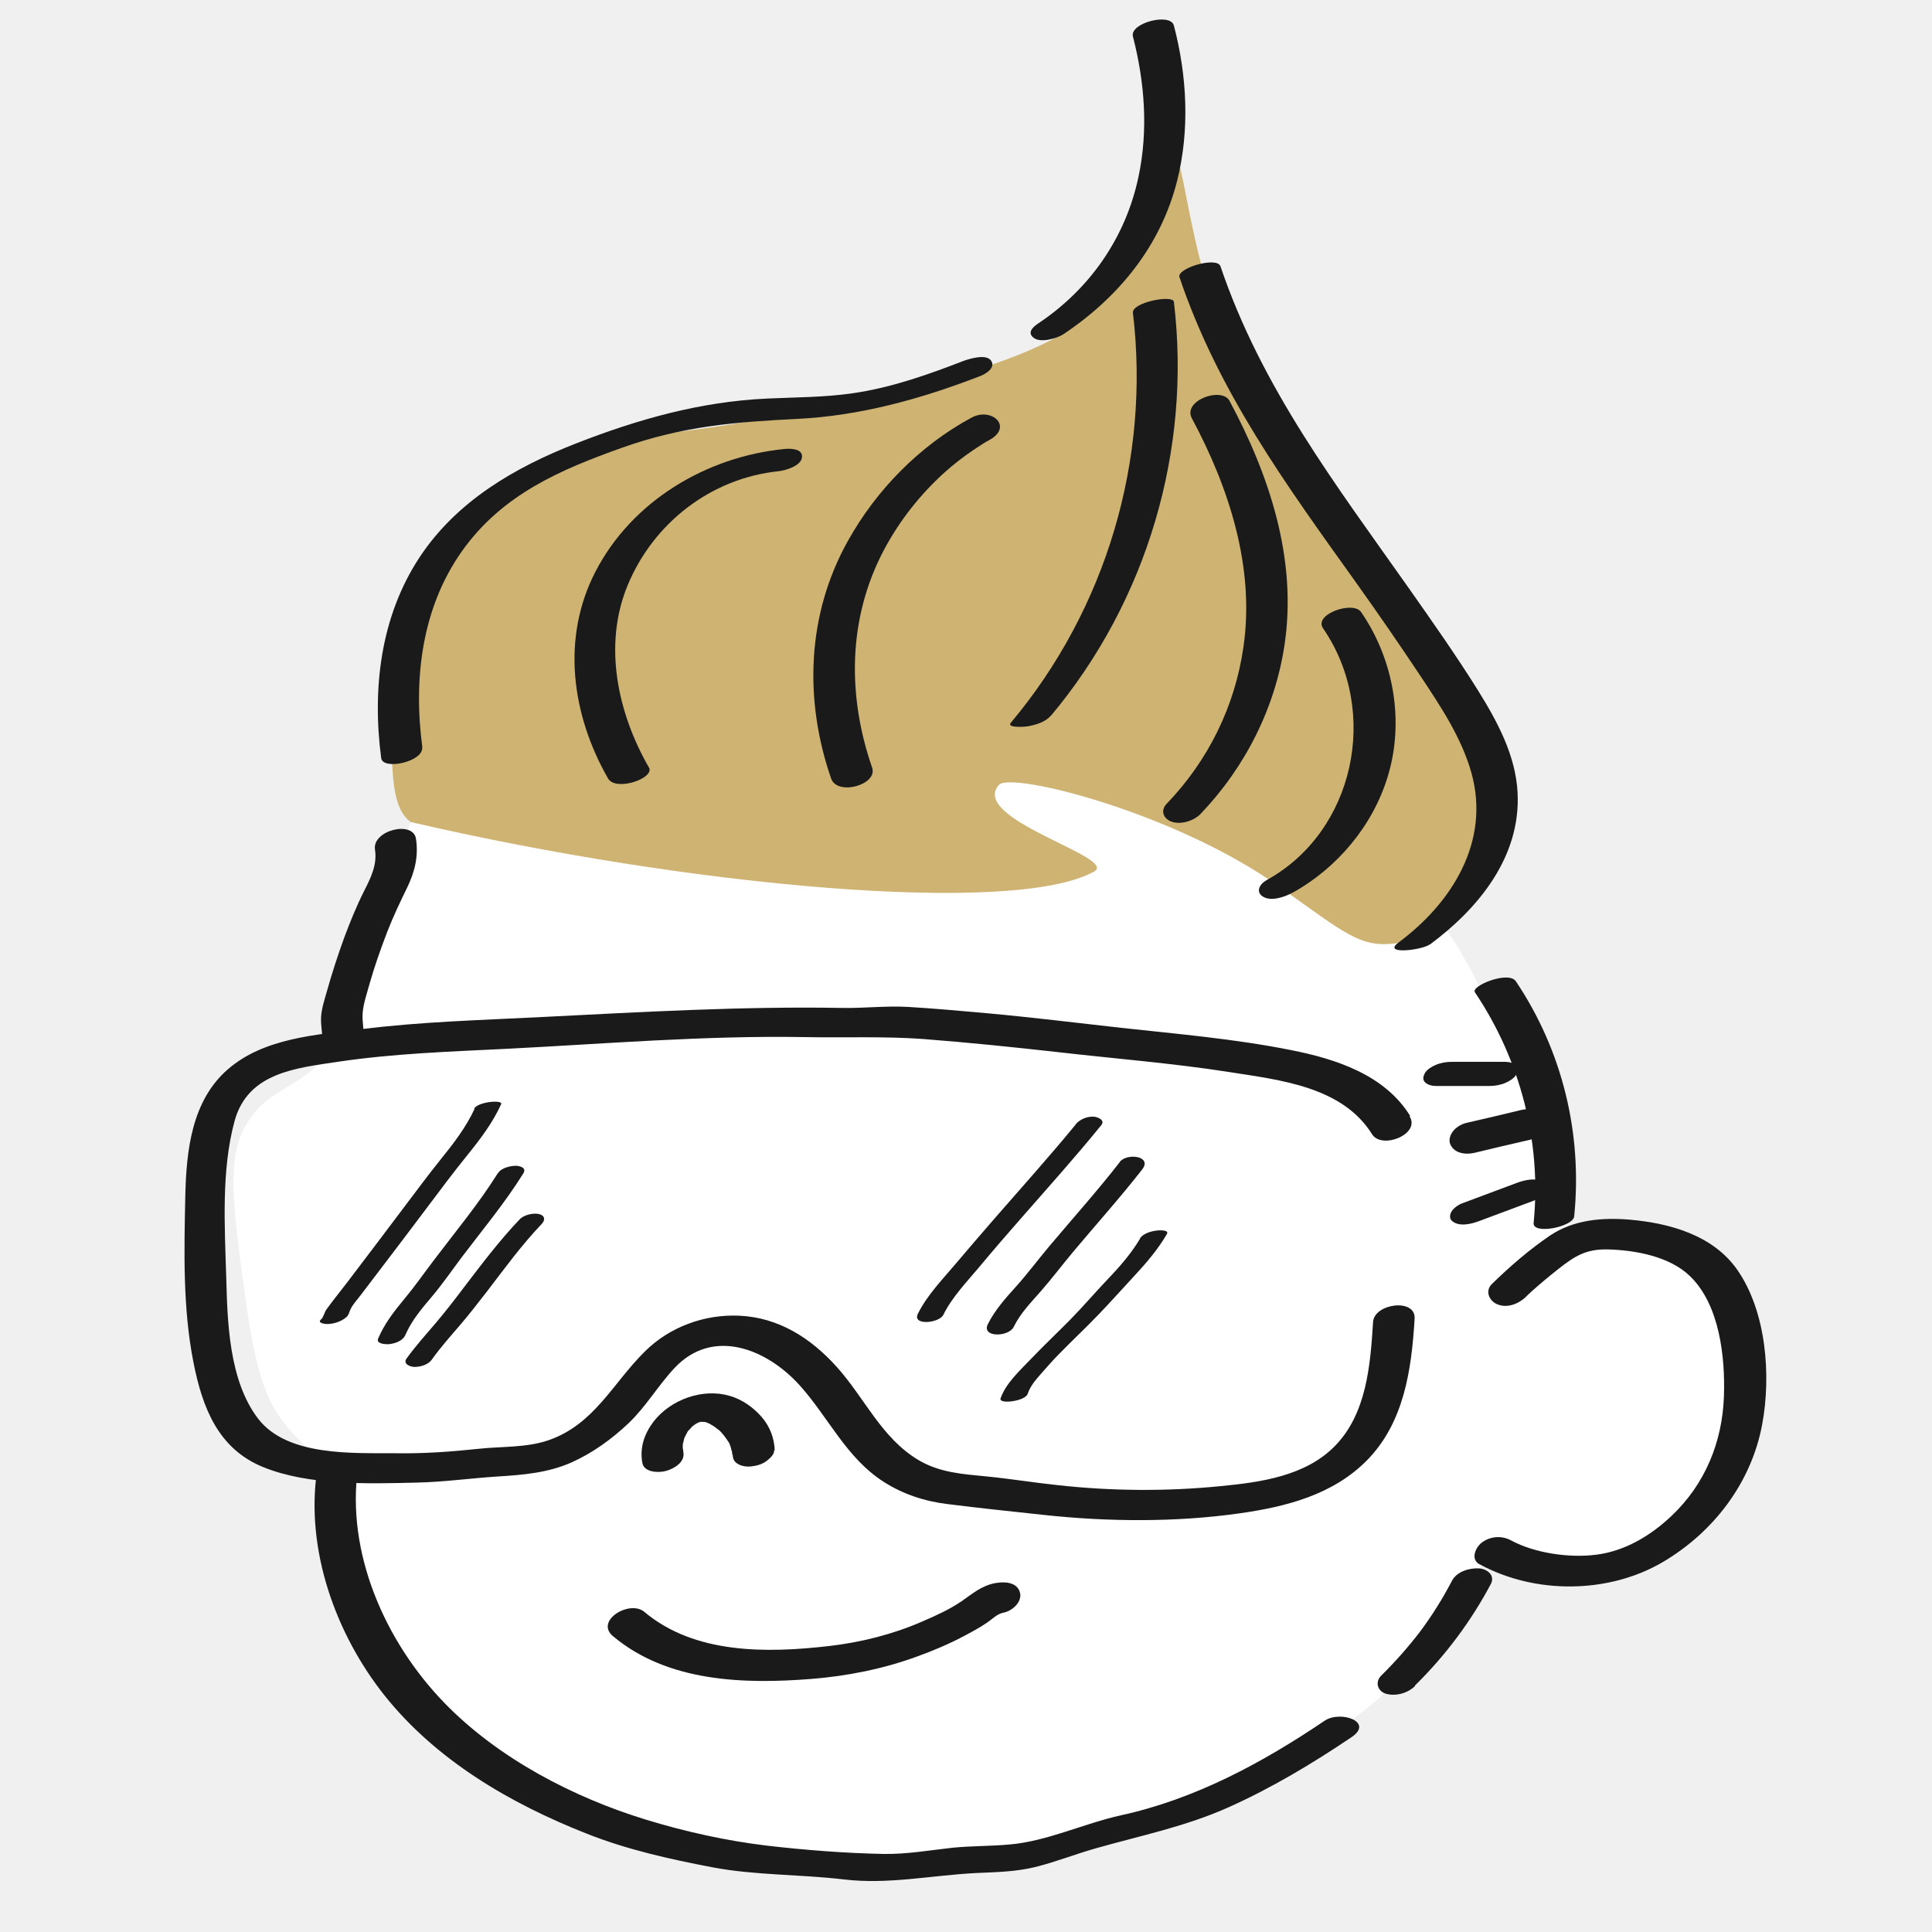
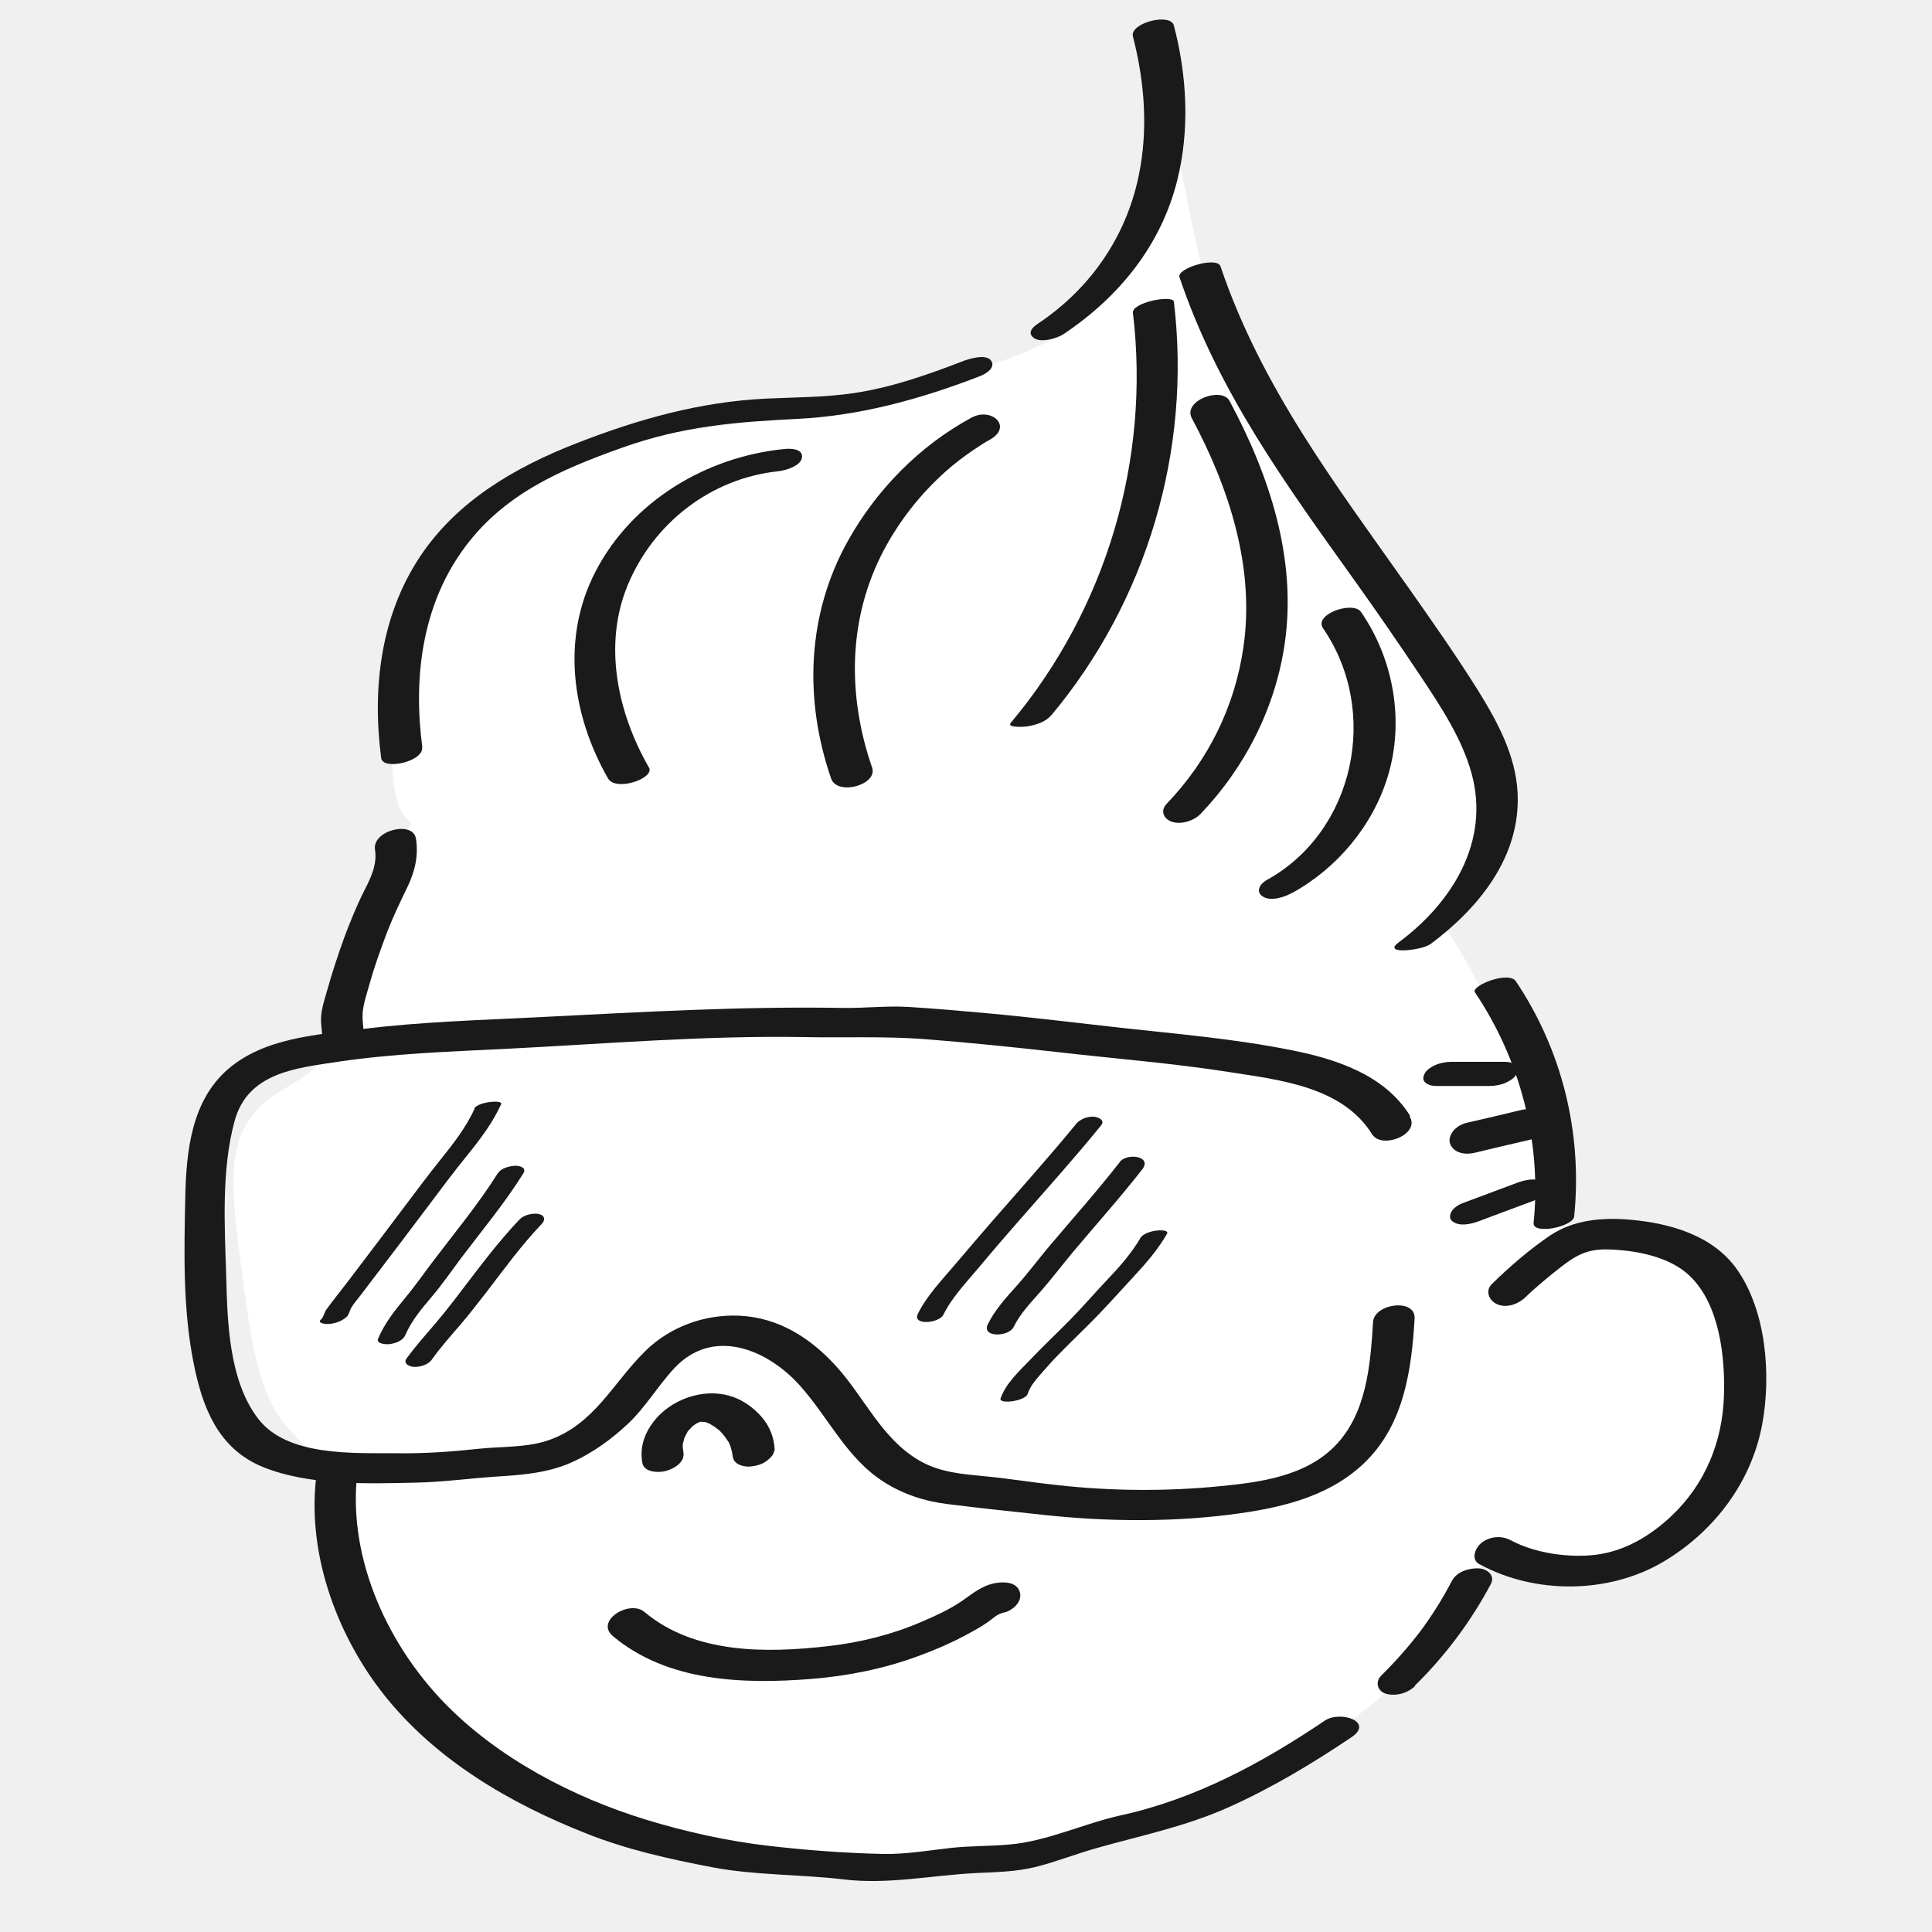
<svg xmlns="http://www.w3.org/2000/svg" id="_レイヤー_1" version="1.1" viewBox="0 0 100 100">
  <defs>
    <style>
      .st0 {
-         fill: #ceb372;
+         fill: #fff;
      }

      .st1 {
-         fill: #fff;
-       }
- 
-       .st2 {
        fill: #1a1a1a;
      }
    </style>
  </defs>
-   <path class="st1" d="M77.35,79.77c.73.54,2.29,1.54,4.35,1.55,4.47,0,6.97-4.7,7.28-5.3,1.47-2.87,2.32-8-.78-10.67-2.05-1.76-4.22.11-6.85-1.13-1.5-7.87-2.39-8.64-5.23-14.03-5.47-10.37-19.17-14.54-26.81-16.4-7.66-1.87-17.57-4.28-23.34.95-1.58,1.43-4.25,6.5-6.85,12.66-.83,1.97-.18,4.47-1.91,6.82-1.72,2.34-3.23,1.9-4.48,4.01-1.02,1.72-.68,4.2,0,9.15.53,3.87,1.15,5.2,1.97,6.27.94,1.21,2.02,1.94,2.79,2.37-.13,1.59-.12,4.4,1.16,7.5,1.37,3.32,3.48,5.27,4.72,6.34,1.97,1.7,4.27,2.88,6.63,3.96,2.39,1.1,4.96,1.67,7.51,2.17,1.82.35,3.7.48,5.57.5.81,0,1.6.22,2.4.22,2.03,0,4.03-.5,6.06-.48,2.15.03,4.01-1.08,6.06-1.46,4.31-.81,8.15-2.85,11.68-5.26,2.82-1.92,5.25-4.47,6.89-7.61.13-.24.44-.73.71-1.19" />
-   <path class="st0" d="M21.28,42.56c-1.01-.69-1.01-2.55-1.01-5.34,0-5.91,4.59-11.12,8.83-13.41,3.08-1.66,3.66-.76,13.03-2.61,11.61-2.3,13.63-4.26,14.51-5.3,3.21-3.78,2.56-8.66,3.65-8.66,1.04,0,.91,4.46,2.96,9.85,1.55,4.08,2.87,4.78,11.48,17.85,1.61,2.44,2.83,4.35,2.66,6.92-.21,3.22-2.57,6.69-5.24,6.98-1.78.19-2.54-.54-5.94-2.95-5.45-3.87-13.88-5.95-14.5-5.27-1.6,1.78,6.22,3.76,4.92,4.49-4.15,2.32-21.03.77-35.36-2.56Z" />
-   <path class="st2" d="M73.24,87.24c1.57-1.54,2.9-3.32,3.93-5.26.23-.45-.21-.78-.62-.8-.49-.03-1.14.16-1.39.63s-.5.92-.78,1.36c-.14.23-.29.45-.44.67-.08.11-.15.22-.23.33.05-.07,0,0-.03.04-.04.06-.09.12-.13.18-.63.83-1.32,1.61-2.06,2.34-.33.33-.19.81.25.94.52.14,1.12-.03,1.5-.4h0Z" />
-   <path class="st2" d="M16.41,76.12c-.6,4.08.95,8.43,3.48,11.62,2.68,3.37,6.52,5.61,10.48,7.17,2.09.83,4.3,1.32,6.5,1.74s4.54.36,6.82.63,4.5-.21,6.79-.33c1.05-.05,2.06-.06,3.09-.31s2.11-.68,3.18-.98c2.33-.66,4.62-1.12,6.85-2.12s4.33-2.26,6.35-3.62c1.19-.8-.57-1.4-1.38-.86-3.24,2.19-6.71,4.06-10.55,4.9-1.91.42-3.81,1.34-5.76,1.51-.99.09-1.98.07-2.97.17-1.18.13-2.37.34-3.56.32-1.98-.04-4.06-.2-6.03-.43-2.1-.25-4.22-.72-6.25-1.34-3.79-1.16-7.66-3.18-10.44-6.04-3.07-3.16-5.13-7.8-4.47-12.25.15-1-2.01-.68-2.14.2h0Z" />
-   <path class="st2" d="M72.99,57.76c-1.32-2.13-3.84-2.95-6.18-3.41-2.9-.58-5.85-.83-8.78-1.15-2.33-.26-4.66-.55-7-.76-1.33-.12-2.66-.24-3.99-.32-1.15-.07-2.3.07-3.45.05-5.18-.09-10.35.21-15.52.47-3.12.16-6.26.24-9.37.63-2.35.29-5.05.46-6.91,2.08s-2.15,4.17-2.2,6.61c-.06,2.83-.13,5.74.42,8.54.46,2.34,1.27,4.49,3.62,5.44s5.36.86,7.91.8c1.43-.03,2.84-.23,4.26-.32,1.29-.08,2.57-.19,3.77-.72,1.1-.49,2.09-1.21,2.96-2.03.91-.87,1.53-1.95,2.38-2.86,1.99-2.12,4.77-.99,6.46.87,1.51,1.67,2.42,3.77,4.37,5.02,1,.64,2.13,1.01,3.3,1.15,1.65.21,3.31.38,4.97.56,3.32.36,6.84.39,10.15-.08,2.41-.34,4.83-.96,6.59-2.74,1.93-1.96,2.31-4.7,2.47-7.33.07-1.09-2.09-.79-2.15.16-.14,2.23-.33,4.76-1.99,6.44-1.52,1.54-3.82,1.86-5.88,2.06-2.79.28-5.68.26-8.46-.05-1.23-.13-2.45-.33-3.67-.45s-2.44-.19-3.55-.86c-1.9-1.14-2.77-3.21-4.21-4.81-1.34-1.49-3.01-2.56-5.05-2.65-1.8-.08-3.61.58-4.89,1.86-1.66,1.64-2.61,3.77-4.99,4.59-1.14.39-2.42.31-3.61.44-1.41.15-2.8.25-4.22.23-2.23-.02-5.67.19-7.19-1.79s-1.59-5.06-1.65-7.32c-.08-2.62-.26-5.54.43-8.08s3.23-2.75,5.4-3.08c2.85-.42,5.74-.52,8.61-.66,5.14-.26,10.34-.7,15.49-.61,2.05.04,4.12-.05,6.16.1,2.33.18,4.66.42,6.98.68,2.95.34,5.92.57,8.85,1.03,2.62.41,5.85.75,7.39,3.22.5.8,2.52,0,1.94-.93h0Z" />
-   <path class="st2" d="M76.59,80.97c2.87,1.56,6.67,1.53,9.48-.12,2.63-1.55,4.58-4.11,5.14-7.12.47-2.52.22-5.86-1.3-8.02-1.25-1.78-3.49-2.4-5.55-2.58-1.41-.12-2.89,0-4.1.8-1.08.73-2.11,1.62-3.04,2.53-.37.36-.14.88.28,1.05.52.22,1.12-.03,1.5-.4.11-.11-.15.14-.03.02.11-.1.21-.2.32-.3.44-.39.89-.77,1.35-1.13.88-.7,1.47-1.06,2.6-1.03,1.41.04,3.17.36,4.22,1.37,1.55,1.48,1.84,4.21,1.77,6.23-.08,2.37-.98,4.56-2.72,6.2-1.07,1.01-2.39,1.81-3.88,2-1.38.18-3.18-.07-4.42-.74-.48-.26-1.08-.22-1.52.12-.32.25-.59.86-.11,1.12h0Z" />
-   <path class="st2" d="M51.52,81.94c-.71.13-1.17.54-1.75.94-.63.43-1.36.76-2.06,1.06-1.52.66-3.16,1.07-4.81,1.26-3.23.37-6.94.42-9.55-1.77-.76-.64-2.58.46-1.62,1.26,2.83,2.37,6.76,2.49,10.28,2.21,1.86-.15,3.71-.52,5.46-1.16.83-.3,1.63-.64,2.41-1.05.41-.22.83-.44,1.22-.71.28-.19.5-.44.84-.51.44-.08.99-.55.85-1.05-.15-.55-.83-.56-1.26-.48h0Z" />
-   <path class="st2" d="M24.57,57.38c-.45.97-1.09,1.8-1.76,2.63s-1.33,1.73-1.99,2.6c-.74.99-1.49,1.97-2.23,2.95-.37.49-.74.98-1.12,1.46-.2.26-.4.51-.59.78-.08.12-.15.4-.25.48-.26.21.23.26.34.25.33-.01.69-.13.94-.34.16-.13.16-.29.25-.46.13-.25.35-.48.52-.71.39-.52.79-1.03,1.18-1.55.74-.97,1.48-1.95,2.21-2.92s1.39-1.86,2.12-2.76c.67-.83,1.31-1.67,1.75-2.64.11-.24-1.22-.13-1.4.24h0Z" />
-   <path class="st2" d="M19.41,43.98c.12.78-.22,1.46-.56,2.13-.4.79-.73,1.61-1.04,2.44-.33.91-.63,1.83-.89,2.76-.12.42-.27.87-.3,1.31-.03.49.1.97.07,1.45-.05,1.09,2.1.78,2.15-.17.02-.49-.1-.97-.07-1.45s.22-1.02.35-1.5c.26-.92.58-1.82.92-2.71.31-.8.67-1.55,1.04-2.31.39-.81.59-1.62.45-2.52-.15-.96-2.28-.43-2.12.57h0Z" />
-   <path class="st2" d="M55.68,58.2c-1.37,1.67-2.81,3.27-4.22,4.89-.67.77-1.34,1.55-2,2.33s-1.49,1.64-1.95,2.58c-.31.63,1.11.49,1.32.05.45-.92,1.24-1.73,1.89-2.51.69-.83,1.4-1.65,2.12-2.47,1.4-1.6,2.82-3.18,4.16-4.83.22-.27-.19-.43-.39-.44-.34-.02-.71.13-.93.39h0Z" />
-   <path class="st2" d="M25.77,60.72c-.99,1.58-2.18,3.01-3.3,4.49-.51.67-.99,1.36-1.53,2.01s-1.04,1.29-1.37,2.07c-.12.29.47.3.6.28.3-.04.68-.17.81-.47.32-.74.84-1.36,1.36-1.97.55-.65,1.03-1.35,1.54-2.03,1.09-1.44,2.25-2.83,3.21-4.37.17-.28-.15-.38-.38-.39-.29,0-.77.11-.93.38h0Z" />
-   <path class="st2" d="M57.96,60.15c-1.17,1.5-2.44,2.92-3.67,4.38-.57.68-1.1,1.39-1.69,2.05-.55.61-1.1,1.22-1.47,1.96-.34.7,1.08.67,1.34.14.34-.7.87-1.24,1.38-1.82.59-.67,1.13-1.39,1.7-2.07,1.19-1.42,2.43-2.8,3.57-4.26.54-.7-.8-.87-1.17-.38h0Z" />
-   <path class="st2" d="M59.01,64.11c-.47.79-1.07,1.47-1.7,2.13s-1.26,1.4-1.92,2.07-1.36,1.33-2.02,2.02c-.56.59-1.31,1.26-1.58,2.05-.11.32,1.27.15,1.4-.23.14-.41.4-.71.68-1.03.31-.35.61-.7.94-1.03.68-.7,1.39-1.36,2.07-2.07.63-.66,1.24-1.34,1.86-2.01s1.2-1.35,1.66-2.14c.14-.24-.5-.19-.58-.17-.27.04-.67.15-.82.41h0Z" />
-   <path class="st2" d="M26.91,63.1c-1.07,1.12-2,2.36-2.94,3.59-.45.6-.91,1.19-1.4,1.77-.52.61-1.06,1.21-1.53,1.86-.19.27.17.42.39.43.32.01.74-.11.93-.39.44-.62.95-1.19,1.44-1.76s.95-1.17,1.41-1.76c.91-1.19,1.79-2.4,2.83-3.49.2-.21.16-.44-.14-.51s-.78.04-1,.27h0Z" />
-   <path class="st2" d="M40.1,75.06c-.03-.64-.25-1.22-.67-1.71s-1.02-.92-1.66-1.1c-1.39-.41-3.05.18-3.94,1.33-.48.63-.73,1.35-.58,2.15.1.5.88.51,1.24.4.41-.12.98-.45.88-.97,0-.03-.03-.3-.03-.14,0-.06,0-.13,0-.19s.01-.13.03-.19c0-.02.07-.24.03-.15s.05-.12.06-.14c.03-.06.06-.11.09-.17.02-.04.04-.07.07-.11l-.06.08c.02-.06.12-.15.16-.19.02-.02.12-.14.13-.14-.1.09-.12.11-.07.06.02-.02.05-.04.07-.06.06-.05.12-.09.18-.13.21-.15-.18.08,0,0,.06-.03.11-.06.17-.08.04-.02.07-.03.11-.05l-.16.06c.05,0,.18-.04.22-.06-.08.04-.27.04-.07.02.03,0,.06,0,.09,0,.08,0,.04,0-.12,0,.03.02.17.02.22.02.07.01.04,0-.09-.02.04.01.08.02.12.03.06.02.12.04.18.07.18.07-.12-.07.04.02.08.05.15.09.23.14.06.04.11.08.16.12.02.01.19.15.06.04.22.19.38.43.54.67.04.08.04.08,0,0,.02.04.04.08.05.12.02.06.05.12.06.18s.03.12.05.18c0,.04.03.29.03.11.01.22.05.37.25.5s.49.17.72.14c.28-.03.57-.11.8-.29.15-.12.39-.32.38-.54h0Z" />
-   <path class="st2" d="M76.34,51.36c2.35,3.49,3.46,7.75,3.04,11.94-.06.62,2.04.21,2.1-.34.43-4.29-.61-8.58-3.02-12.17-.38-.56-2.34.24-2.12.57h0Z" />
-   <path class="st2" d="M55.04,17.3c2.86-1.91,5.04-4.57,5.89-7.95.66-2.63.51-5.43-.17-8.03-.18-.68-2.3-.13-2.12.57.61,2.36.8,4.85.29,7.25-.66,3.15-2.52,5.82-5.19,7.6-.31.2-.6.51-.2.77.36.24,1.18,0,1.5-.21h0Z" />
-   <path class="st2" d="M21.86,38.68c-.47-3.51-.04-7.2,2.05-10.15s5.11-4.22,8.27-5.35,5.92-1.34,9.12-1.5,6.35-1.02,9.42-2.21c.3-.11.83-.43.58-.8s-1.11-.1-1.4,0c-1.86.72-3.75,1.39-5.73,1.68-1.49.22-2.99.21-4.48.28-3.45.16-6.67,1.07-9.87,2.32s-6.19,3-8.1,5.89c-2.03,3.08-2.46,6.81-1.99,10.4.09.65,2.22.18,2.12-.57h0Z" />
-   <path class="st2" d="M33.59,39.73c-1.62-2.82-2.38-6.33-1.11-9.42,1.34-3.25,4.33-5.56,7.82-5.92.36-.04,1.15-.27,1.21-.71.06-.47-.61-.47-.91-.44-4.04.4-7.89,2.69-9.78,6.35-1.78,3.44-1.23,7.41.65,10.7.4.7,2.44-.01,2.12-.57h0Z" />
-   <path class="st2" d="M45.14,39.73c-1.29-3.73-1.26-7.74.62-11.28.81-1.52,1.9-2.9,3.19-4.05.45-.4.92-.76,1.42-1.1.37-.25.62-.41.83-.52,1.27-.69.12-1.73-.92-1.16-2.68,1.45-4.92,3.73-6.4,6.39-2.12,3.8-2.27,8.22-.86,12.29.32.91,2.43.32,2.12-.57h0Z" />
-   <path class="st2" d="M54.41,37.03c4.96-5.93,7.27-13.74,6.35-21.41-.05-.38-2.18.03-2.12.57.91,7.62-1.39,15.34-6.32,21.22-.24.29.79.2.84.19.43-.07.95-.22,1.24-.57h0Z" />
-   <path class="st2" d="M62.14,42.13c2.32-2.43,3.88-5.51,4.36-8.84.63-4.39-.8-8.7-2.86-12.54-.4-.75-2.44-.02-1.95.9,1.93,3.6,3.27,7.73,2.67,11.84-.44,3.07-1.82,5.87-3.97,8.11-.34.35-.18.77.25.93.48.17,1.15-.04,1.5-.4h0Z" />
-   <path class="st2" d="M66.88,46.22c2.33-1.28,4.18-3.49,4.95-6.03.87-2.85.31-6.06-1.38-8.51-.41-.6-2.47.11-1.97.84,2.96,4.3,1.64,10.53-2.93,13.04-.34.19-.58.6-.18.85.42.26,1.12.02,1.5-.19h0Z" />
-   <path class="st2" d="M74.01,48.89c2.52-1.87,4.71-4.54,4.54-7.86-.1-1.93-1.04-3.67-2.04-5.28-1.13-1.81-2.37-3.57-3.6-5.32-3.78-5.36-7.61-10.36-9.74-16.65-.18-.52-2.28.1-2.12.57,2,5.92,5.49,10.7,9.08,15.72,1.17,1.64,2.31,3.29,3.42,4.96,1.03,1.55,2.1,3.16,2.61,4.97.99,3.55-1,6.73-3.78,8.79-.86.64,1.24.39,1.63.09h0Z" />
-   <path class="st2" d="M74.33,56.21h2.76c.28,0,.57-.05.83-.16.19-.08.46-.24.56-.43.08-.14.13-.32,0-.46-.15-.15-.38-.2-.58-.2h-2.76c-.28,0-.57.05-.83.16-.19.08-.46.24-.56.43-.08.14-.13.32,0,.46.15.15.38.2.58.2h0Z" />
-   <path class="st2" d="M76.32,59.67c.83-.2,1.66-.4,2.5-.59l.35-.08c.25-.06.53-.22.69-.43.13-.16.23-.42.16-.63-.18-.52-.8-.6-1.27-.49-.83.2-1.66.4-2.5.59l-.35.08c-.25.06-.53.22-.69.43-.13.16-.23.42-.16.63.18.52.8.6,1.27.49h0Z" />
-   <path class="st2" d="M76.54,63.21c.83-.31,1.66-.62,2.49-.93l.35-.13c.19-.07.45-.24.56-.43.08-.14.12-.33,0-.46-.35-.35-1.01-.19-1.41-.04-.83.31-1.66.62-2.49.93l-.35.13c-.19.07-.45.24-.56.43-.08.14-.12.33,0,.46.35.35,1.01.19,1.41.04h0Z" />
+   <path class="st0" d="M77.35,79.77c.73.54,2.29,1.54,4.35,1.55,4.47,0,6.97-4.7,7.28-5.3,1.47-2.87,2.32-8-.78-10.67-2.05-1.76-4.22.11-6.85-1.13-1.5-7.87-2.39-8.64-5.23-14.03-5.47-10.37-19.17-14.54-26.81-16.4-7.66-1.87-17.57-4.28-23.34.95-1.58,1.43-4.25,6.5-6.85,12.66-.83,1.97-.18,4.47-1.91,6.82-1.72,2.34-3.23,1.9-4.48,4.01-1.02,1.72-.68,4.2,0,9.15.53,3.87,1.15,5.2,1.97,6.27.94,1.21,2.02,1.94,2.79,2.37-.13,1.59-.12,4.4,1.16,7.5,1.37,3.32,3.48,5.27,4.72,6.34,1.97,1.7,4.27,2.88,6.63,3.96,2.39,1.1,4.96,1.67,7.51,2.17,1.82.35,3.7.48,5.57.5.81,0,1.6.22,2.4.22,2.03,0,4.03-.5,6.06-.48,2.15.03,4.01-1.08,6.06-1.46,4.31-.81,8.15-2.85,11.68-5.26,2.82-1.92,5.25-4.47,6.89-7.61.13-.24.44-.73.71-1.19" />
+   <path class="st0" d="M21.28,42.56c-1.01-.69-1.01-2.55-1.01-5.34,0-5.91,4.59-11.12,8.83-13.41,3.08-1.66,3.66-.76,13.03-2.61,11.61-2.3,13.63-4.26,14.51-5.3,3.21-3.78,2.56-8.66,3.65-8.66s.91,4.46,2.96,9.85c1.55,4.08,2.87,4.78,11.48,17.85,1.61,2.44,2.83,4.35,2.66,6.92-.21,3.22-2.57,6.69-5.24,6.98-1.78.19-2.54-.54-5.94-2.95-5.45-3.87-13.88-5.95-14.5-5.27-1.6,1.78,6.22,3.76,4.92,4.49-4.15,2.32-21.03.77-35.36-2.56h.01Z" />
+   <path class="st1" d="M73.24,87.24c1.57-1.54,2.9-3.32,3.93-5.26.23-.45-.21-.78-.62-.8-.49-.03-1.14.16-1.39.63s-.5.92-.78,1.36c-.14.23-.29.45-.44.67-.08.11-.15.22-.23.33.05-.07,0,0-.03.04-.04.06-.09.12-.13.18-.63.83-1.32,1.61-2.06,2.34-.33.33-.19.81.25.94.52.14,1.12-.03,1.5-.4h0v-.03Z" />
+   <path class="st1" d="M16.41,76.12c-.6,4.08.95,8.43,3.48,11.62,2.68,3.37,6.52,5.61,10.48,7.17,2.09.83,4.3,1.32,6.5,1.74s4.54.36,6.82.63,4.5-.21,6.79-.33c1.05-.05,2.06-.06,3.09-.31s2.11-.68,3.18-.98c2.33-.66,4.62-1.12,6.85-2.12,2.23-1,4.33-2.26,6.35-3.62,1.19-.8-.57-1.4-1.38-.86-3.24,2.19-6.71,4.06-10.55,4.9-1.91.42-3.81,1.34-5.76,1.51-.99.09-1.98.07-2.97.17-1.18.13-2.37.34-3.56.32-1.98-.04-4.06-.2-6.03-.43-2.1-.25-4.22-.72-6.25-1.34-3.79-1.16-7.66-3.18-10.44-6.04-3.07-3.16-5.13-7.8-4.47-12.25.15-1-2.01-.68-2.14.2h0v.02Z" />
+   <path class="st1" d="M72.99,57.76c-1.32-2.13-3.84-2.95-6.18-3.41-2.9-.58-5.85-.83-8.78-1.15-2.33-.26-4.66-.55-7-.76-1.33-.12-2.66-.24-3.99-.32-1.15-.07-2.3.07-3.45.05-5.18-.09-10.35.21-15.52.47-3.12.16-6.26.24-9.37.63-2.35.29-5.05.46-6.91,2.08s-2.15,4.17-2.2,6.61c-.06,2.83-.13,5.74.42,8.54.46,2.34,1.27,4.49,3.62,5.44s5.36.86,7.91.8c1.43-.03,2.84-.23,4.26-.32,1.29-.08,2.57-.19,3.77-.72,1.1-.49,2.09-1.21,2.96-2.03.91-.87,1.53-1.95,2.38-2.86,1.99-2.12,4.77-.99,6.46.87,1.51,1.67,2.42,3.77,4.37,5.02,1,.64,2.13,1.01,3.3,1.15,1.65.21,3.31.38,4.97.56,3.32.36,6.84.39,10.15-.08,2.41-.34,4.83-.96,6.59-2.74,1.93-1.96,2.31-4.7,2.47-7.33.07-1.09-2.09-.79-2.15.16-.14,2.23-.33,4.76-1.99,6.44-1.52,1.54-3.82,1.86-5.88,2.06-2.79.28-5.68.26-8.46-.05-1.23-.13-2.45-.33-3.67-.45s-2.44-.19-3.55-.86c-1.9-1.14-2.77-3.21-4.21-4.81-1.34-1.49-3.01-2.56-5.05-2.65-1.8-.08-3.61.58-4.89,1.86-1.66,1.64-2.61,3.77-4.99,4.59-1.14.39-2.42.31-3.61.44-1.41.15-2.8.25-4.22.23-2.23-.02-5.67.19-7.19-1.79s-1.59-5.06-1.65-7.32c-.08-2.62-.26-5.54.43-8.08s3.23-2.75,5.4-3.08c2.85-.42,5.74-.52,8.61-.66,5.14-.26,10.34-.7,15.49-.61,2.05.04,4.12-.05,6.16.1,2.33.18,4.66.42,6.98.68,2.95.34,5.92.57,8.85,1.03,2.62.41,5.85.75,7.39,3.22.5.8,2.52,0,1.94-.93h0l.03-.02Z" />
+   <path class="st1" d="M76.59,80.97c2.87,1.56,6.67,1.53,9.48-.12,2.63-1.55,4.58-4.11,5.14-7.12.47-2.52.22-5.86-1.3-8.02-1.25-1.78-3.49-2.4-5.55-2.58-1.41-.12-2.89,0-4.1.8-1.08.73-2.11,1.62-3.04,2.53-.37.36-.14.88.28,1.05.52.22,1.12-.03,1.5-.4.11-.11-.15.14-.03.02.11-.1.21-.2.32-.3.44-.39.89-.77,1.35-1.13.88-.7,1.47-1.06,2.6-1.03,1.41.04,3.17.36,4.22,1.37,1.55,1.48,1.84,4.21,1.77,6.23-.08,2.37-.98,4.56-2.72,6.2-1.07,1.01-2.39,1.81-3.88,2-1.38.18-3.18-.07-4.42-.74-.48-.26-1.08-.22-1.52.12-.32.25-.59.86-.11,1.12h.01Z" />
+   <path class="st1" d="M51.52,81.94c-.71.13-1.17.54-1.75.94-.63.43-1.36.76-2.06,1.06-1.52.66-3.16,1.07-4.81,1.26-3.23.37-6.94.42-9.55-1.77-.76-.64-2.58.46-1.62,1.26,2.83,2.37,6.76,2.49,10.28,2.21,1.86-.15,3.71-.52,5.46-1.16.83-.3,1.63-.64,2.41-1.05.41-.22.83-.44,1.22-.71.28-.19.5-.44.84-.51.44-.08.99-.55.85-1.05-.15-.55-.83-.56-1.26-.48h0Z" />
+   <path class="st1" d="M24.57,57.38c-.45.97-1.09,1.8-1.76,2.63s-1.33,1.73-1.99,2.6c-.74.99-1.49,1.97-2.23,2.95-.37.49-.74.98-1.12,1.46-.2.26-.4.51-.59.78-.08.12-.15.4-.25.48-.26.21.23.26.34.25.33-.01.69-.13.94-.34.16-.13.16-.29.25-.46.13-.25.35-.48.52-.71.39-.52.79-1.03,1.18-1.55.74-.97,1.48-1.95,2.21-2.92s1.39-1.86,2.12-2.76c.67-.83,1.31-1.67,1.75-2.64.11-.24-1.22-.13-1.4.24h.03Z" />
+   <path class="st1" d="M19.41,43.98c.12.78-.22,1.46-.56,2.13-.4.79-.73,1.61-1.04,2.44-.33.91-.63,1.83-.89,2.76-.12.42-.27.87-.3,1.31-.03.49.1.97.07,1.45-.05,1.09,2.1.78,2.15-.17.02-.49-.1-.97-.07-1.45s.22-1.02.35-1.5c.26-.92.58-1.82.92-2.71.31-.8.67-1.55,1.04-2.31.39-.81.59-1.62.45-2.52-.15-.96-2.28-.43-2.12.57h0Z" />
+   <path class="st1" d="M55.68,58.2c-1.37,1.67-2.81,3.27-4.22,4.89-.67.77-1.34,1.55-2,2.33s-1.49,1.64-1.95,2.58c-.31.63,1.11.49,1.32.05.45-.92,1.24-1.73,1.89-2.51.69-.83,1.4-1.65,2.12-2.47,1.4-1.6,2.82-3.18,4.16-4.83.22-.27-.19-.43-.39-.44-.34-.02-.71.13-.93.39h0Z" />
+   <path class="st1" d="M25.77,60.72c-.99,1.58-2.18,3.01-3.3,4.49-.51.67-.99,1.36-1.53,2.01s-1.04,1.29-1.37,2.07c-.12.29.47.3.6.28.3-.04.68-.17.81-.47.32-.74.84-1.36,1.36-1.97.55-.65,1.03-1.35,1.54-2.03,1.09-1.44,2.25-2.83,3.21-4.37.17-.28-.15-.38-.38-.39-.29,0-.77.11-.93.38h-.01Z" />
+   <path class="st1" d="M57.96,60.15c-1.17,1.5-2.44,2.92-3.67,4.38-.57.68-1.1,1.39-1.69,2.05-.55.61-1.1,1.22-1.47,1.96-.34.7,1.08.67,1.34.14.34-.7.87-1.24,1.38-1.82.59-.67,1.13-1.39,1.7-2.07,1.19-1.42,2.43-2.8,3.57-4.26.54-.7-.8-.87-1.17-.38h0Z" />
+   <path class="st1" d="M59.01,64.11c-.47.79-1.07,1.47-1.7,2.13s-1.26,1.4-1.92,2.07-1.36,1.33-2.02,2.02c-.56.59-1.31,1.26-1.58,2.05-.11.32,1.27.15,1.4-.23.14-.41.4-.71.68-1.03.31-.35.61-.7.94-1.03.68-.7,1.39-1.36,2.07-2.07.63-.66,1.24-1.34,1.86-2.01s1.2-1.35,1.66-2.14c.14-.24-.5-.19-.58-.17-.27.04-.67.15-.82.41h.01Z" />
+   <path class="st1" d="M26.91,63.1c-1.07,1.12-2,2.36-2.94,3.59-.45.6-.91,1.19-1.4,1.77-.52.61-1.06,1.21-1.53,1.86-.19.27.17.42.39.43.32.01.74-.11.93-.39.44-.62.95-1.19,1.44-1.76s.95-1.17,1.41-1.76c.91-1.19,1.79-2.4,2.83-3.49.2-.21.16-.44-.14-.51s-.78.04-1,.27h.01Z" />
+   <path class="st1" d="M40.1,75.06c-.03-.64-.25-1.22-.67-1.71s-1.02-.92-1.66-1.1c-1.39-.41-3.05.18-3.94,1.33-.48.63-.73,1.35-.58,2.15.1.5.88.51,1.24.4.41-.12.98-.45.88-.97,0-.03-.03-.3-.03-.14v-.19c0-.06,0-.13.03-.19,0-.02.07-.24.03-.15s.05-.12.06-.14c.03-.06.06-.11.09-.17.02-.04.04-.07.07-.11l-.06.08c.02-.06.12-.15.16-.19.02-.02.12-.14.13-.14-.1.09-.12.11-.07.06.02-.02.05-.04.07-.06.06-.05.12-.09.18-.13.21-.15-.18.08,0,0,.06-.03.11-.06.17-.08.04-.02.07-.03.11-.05l-.16.06s.18-.04.22-.06c-.08.04-.27.04-.07.02h.09c.08,0,.04,0-.12,0,.03.02.17.02.22.02.07.01.04,0-.09-.02.04.01.08.02.12.03.06.02.12.04.18.07.18.07-.12-.07.04.02.08.05.15.09.23.14.06.04.11.08.16.12.02.01.19.15.06.04.22.19.38.43.54.67q.04.08,0,0s.04.08.05.12c.02.06.05.12.06.18s.03.12.05.18c0,.04.03.29.03.11,0,.22.05.37.25.5s.49.17.72.14c.28-.03.57-.11.8-.29.15-.12.39-.32.38-.54h.03Z" />
+   <path class="st1" d="M76.34,51.36c2.35,3.49,3.46,7.75,3.04,11.94-.06.62,2.04.21,2.1-.34.43-4.29-.61-8.58-3.02-12.17-.38-.56-2.34.24-2.12.57h0Z" />
+   <path class="st1" d="M55.04,17.3c2.86-1.91,5.04-4.57,5.89-7.95.66-2.63.51-5.43-.17-8.03-.18-.68-2.3-.13-2.12.57.61,2.36.8,4.85.29,7.25-.66,3.15-2.52,5.82-5.19,7.6-.31.2-.6.51-.2.77.36.24,1.18,0,1.5-.21h0Z" />
+   <path class="st1" d="M21.86,38.68c-.47-3.51-.04-7.2,2.05-10.15s5.11-4.22,8.27-5.35,5.92-1.34,9.12-1.5,6.35-1.02,9.42-2.21c.3-.11.83-.43.58-.8s-1.11-.1-1.4,0c-1.86.72-3.75,1.39-5.73,1.68-1.49.22-2.99.21-4.48.28-3.45.16-6.67,1.07-9.87,2.32s-6.19,3-8.1,5.89c-2.03,3.08-2.46,6.81-1.99,10.4.09.65,2.22.18,2.12-.57h0Z" />
+   <path class="st1" d="M33.59,39.73c-1.62-2.82-2.38-6.33-1.11-9.42,1.34-3.25,4.33-5.56,7.82-5.92.36-.04,1.15-.27,1.21-.71.06-.47-.61-.47-.91-.44-4.04.4-7.89,2.69-9.78,6.35-1.78,3.44-1.23,7.41.65,10.7.4.7,2.44,0,2.12-.57h0Z" />
+   <path class="st1" d="M45.14,39.73c-1.29-3.73-1.26-7.74.62-11.28.81-1.52,1.9-2.9,3.19-4.05.45-.4.92-.76,1.42-1.1.37-.25.62-.41.83-.52,1.27-.69.12-1.73-.92-1.16-2.68,1.45-4.92,3.73-6.4,6.39-2.12,3.8-2.27,8.22-.86,12.29.32.91,2.43.32,2.12-.57h0Z" />
+   <path class="st1" d="M54.41,37.03c4.96-5.93,7.27-13.74,6.35-21.41-.05-.38-2.18.03-2.12.57.91,7.62-1.39,15.34-6.32,21.22-.24.29.79.2.84.19.43-.07.95-.22,1.24-.57h0Z" />
+   <path class="st1" d="M62.14,42.13c2.32-2.43,3.88-5.51,4.36-8.84.63-4.39-.8-8.7-2.86-12.54-.4-.75-2.44-.02-1.95.9,1.93,3.6,3.27,7.73,2.67,11.84-.44,3.07-1.82,5.87-3.97,8.11-.34.35-.18.77.25.93.48.17,1.15-.04,1.5-.4h0Z" />
+   <path class="st1" d="M66.88,46.22c2.33-1.28,4.18-3.49,4.95-6.03.87-2.85.31-6.06-1.38-8.51-.41-.6-2.47.11-1.97.84,2.96,4.3,1.64,10.53-2.93,13.04-.34.19-.58.6-.18.85.42.26,1.12.02,1.5-.19h.01Z" />
+   <path class="st1" d="M74.01,48.89c2.52-1.87,4.71-4.54,4.54-7.86-.1-1.93-1.04-3.67-2.04-5.28-1.13-1.81-2.37-3.57-3.6-5.32-3.78-5.36-7.61-10.36-9.74-16.65-.18-.52-2.28.1-2.12.57,2,5.92,5.49,10.7,9.08,15.72,1.17,1.64,2.31,3.29,3.42,4.96,1.03,1.55,2.1,3.16,2.61,4.97.99,3.55-1,6.73-3.78,8.79-.86.64,1.24.39,1.63.09h0Z" />
+   <path class="st1" d="M74.33,56.21h2.76c.28,0,.57-.05.83-.16.19-.08.46-.24.56-.43.08-.14.13-.32,0-.46-.15-.15-.38-.2-.58-.2h-2.76c-.28,0-.57.05-.83.16-.19.08-.46.24-.56.43-.08.14-.13.32,0,.46.15.15.38.2.58.2h0Z" />
+   <path class="st1" d="M76.32,59.67c.83-.2,1.66-.4,2.5-.59l.35-.08c.25-.06.53-.22.69-.43.13-.16.23-.42.16-.63-.18-.52-.8-.6-1.27-.49-.83.2-1.66.4-2.5.59l-.35.08c-.25.06-.53.22-.69.43-.13.16-.23.42-.16.63.18.52.8.6,1.27.49h0Z" />
+   <path class="st1" d="M76.54,63.21c.83-.31,1.66-.62,2.49-.93l.35-.13c.19-.07.45-.24.56-.43.08-.14.12-.33,0-.46-.35-.35-1.01-.19-1.41-.04-.83.31-1.66.62-2.49.93l-.35.13c-.19.07-.45.24-.56.43-.08.14-.12.33,0,.46.35.35,1.01.19,1.41.04h0Z" />
</svg>
